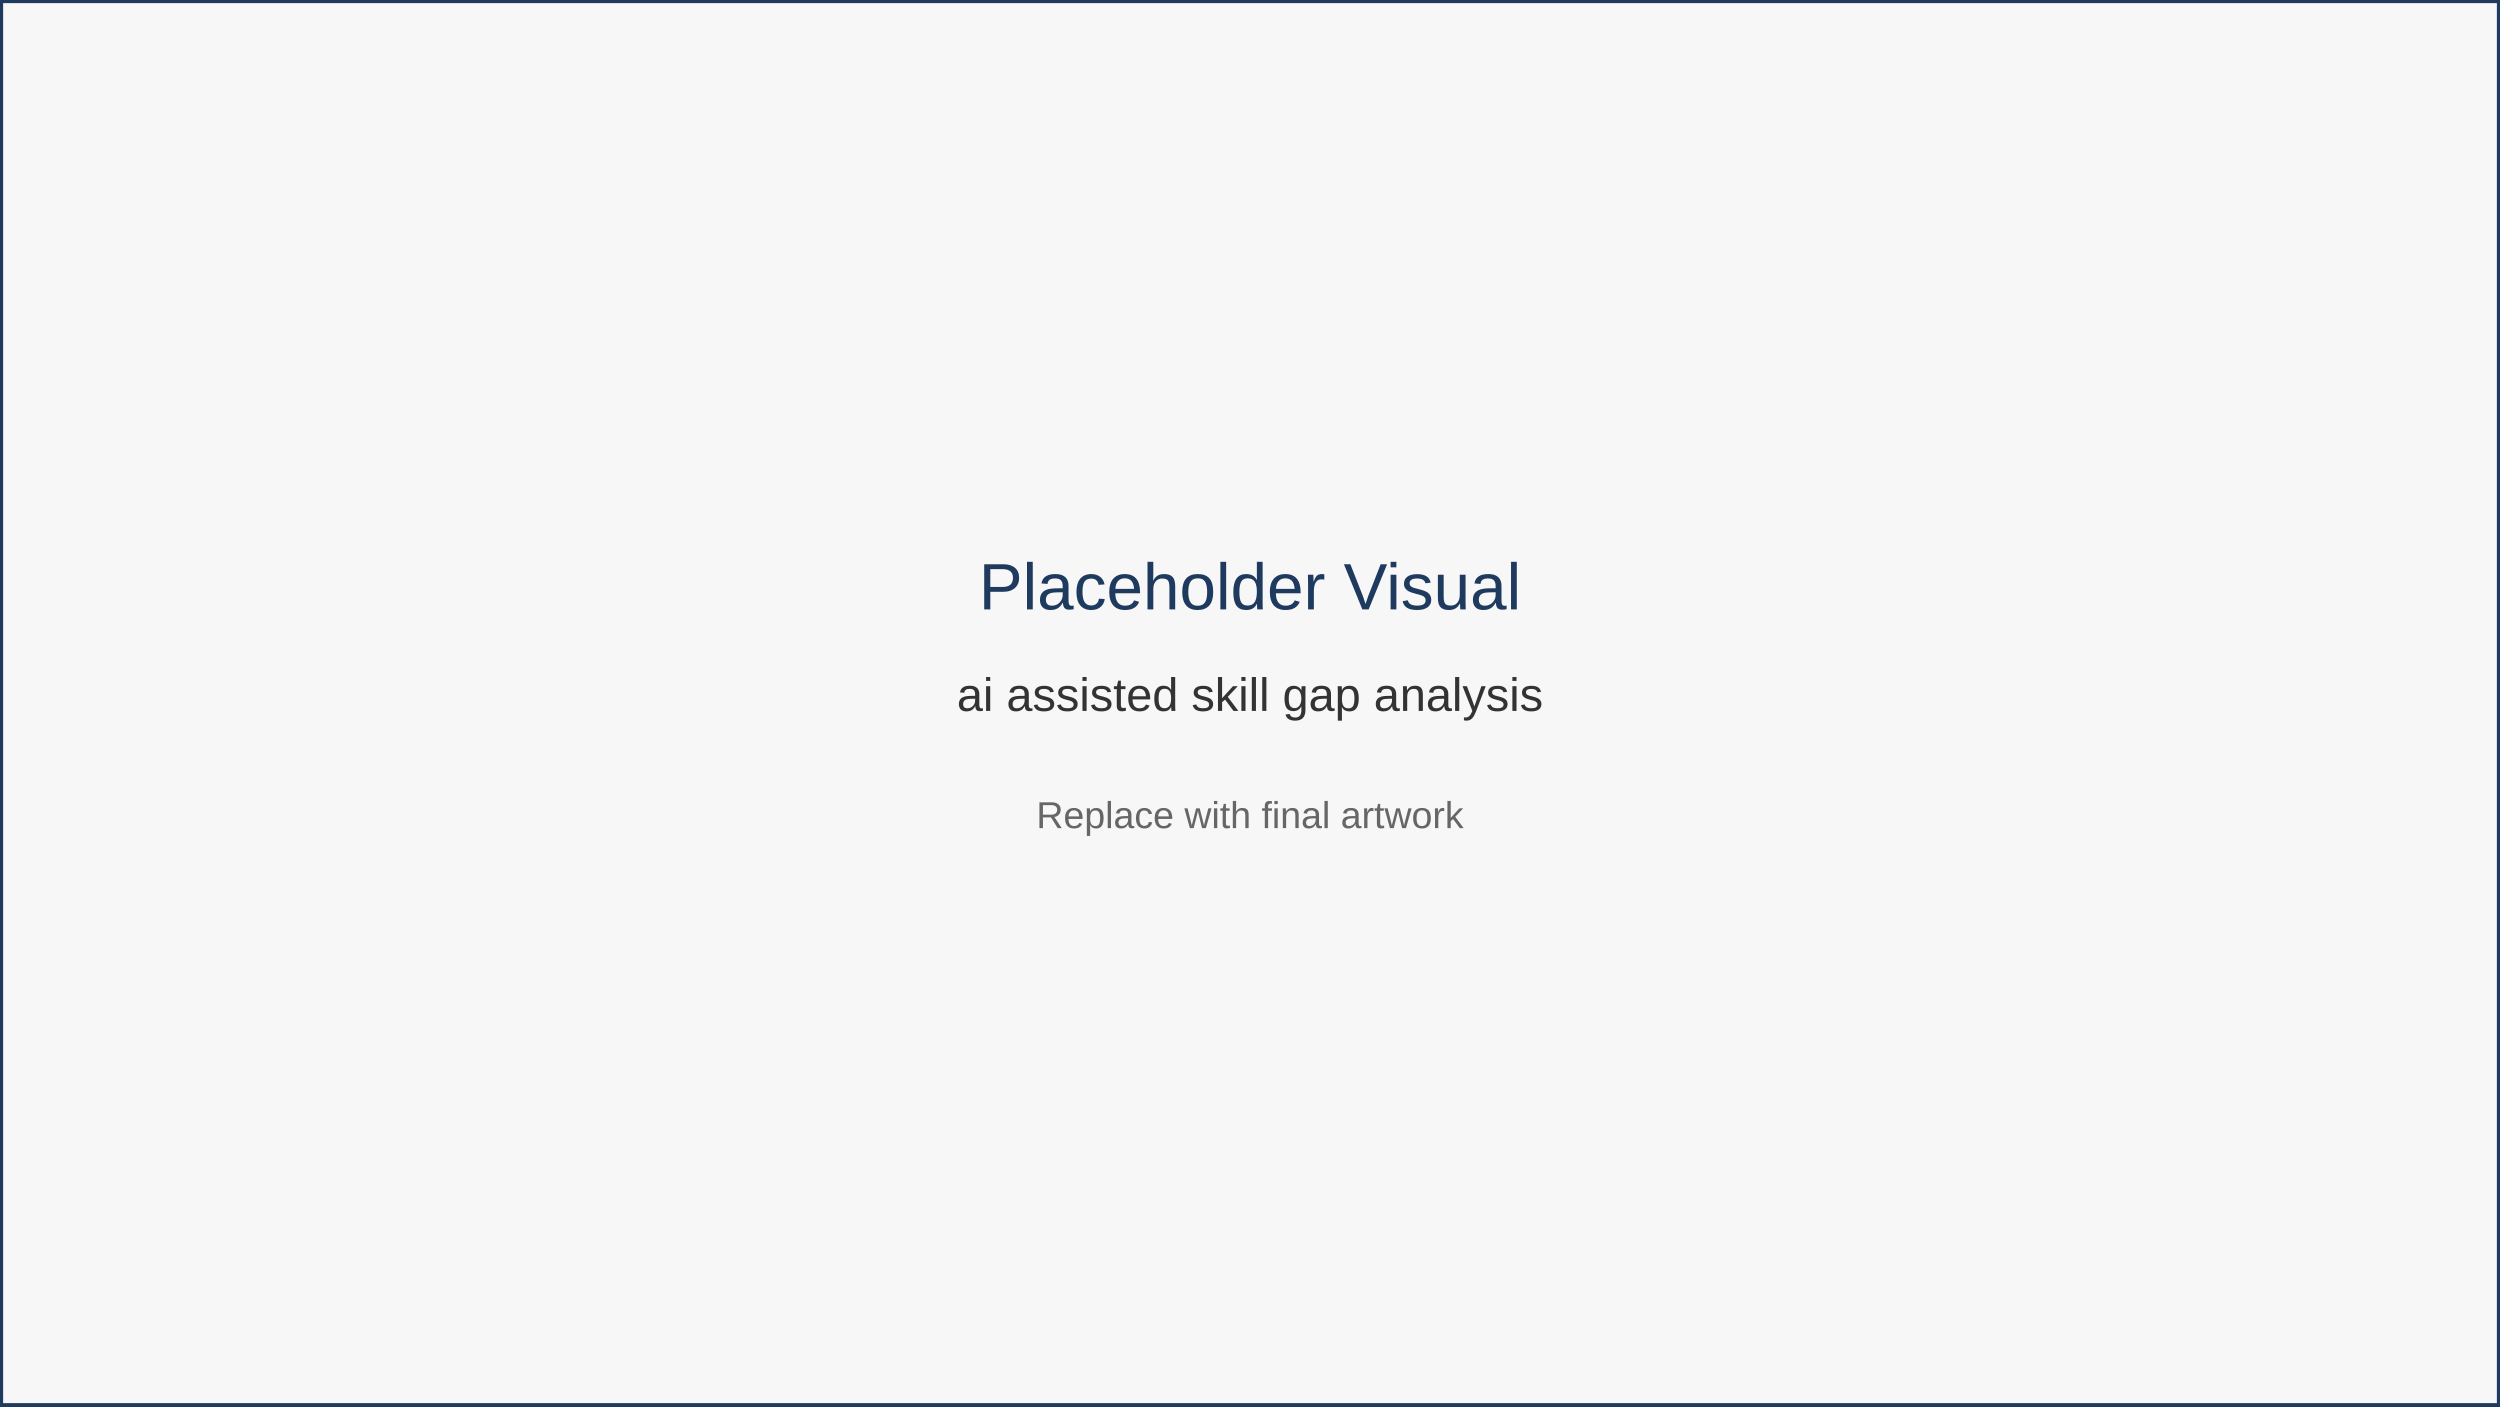
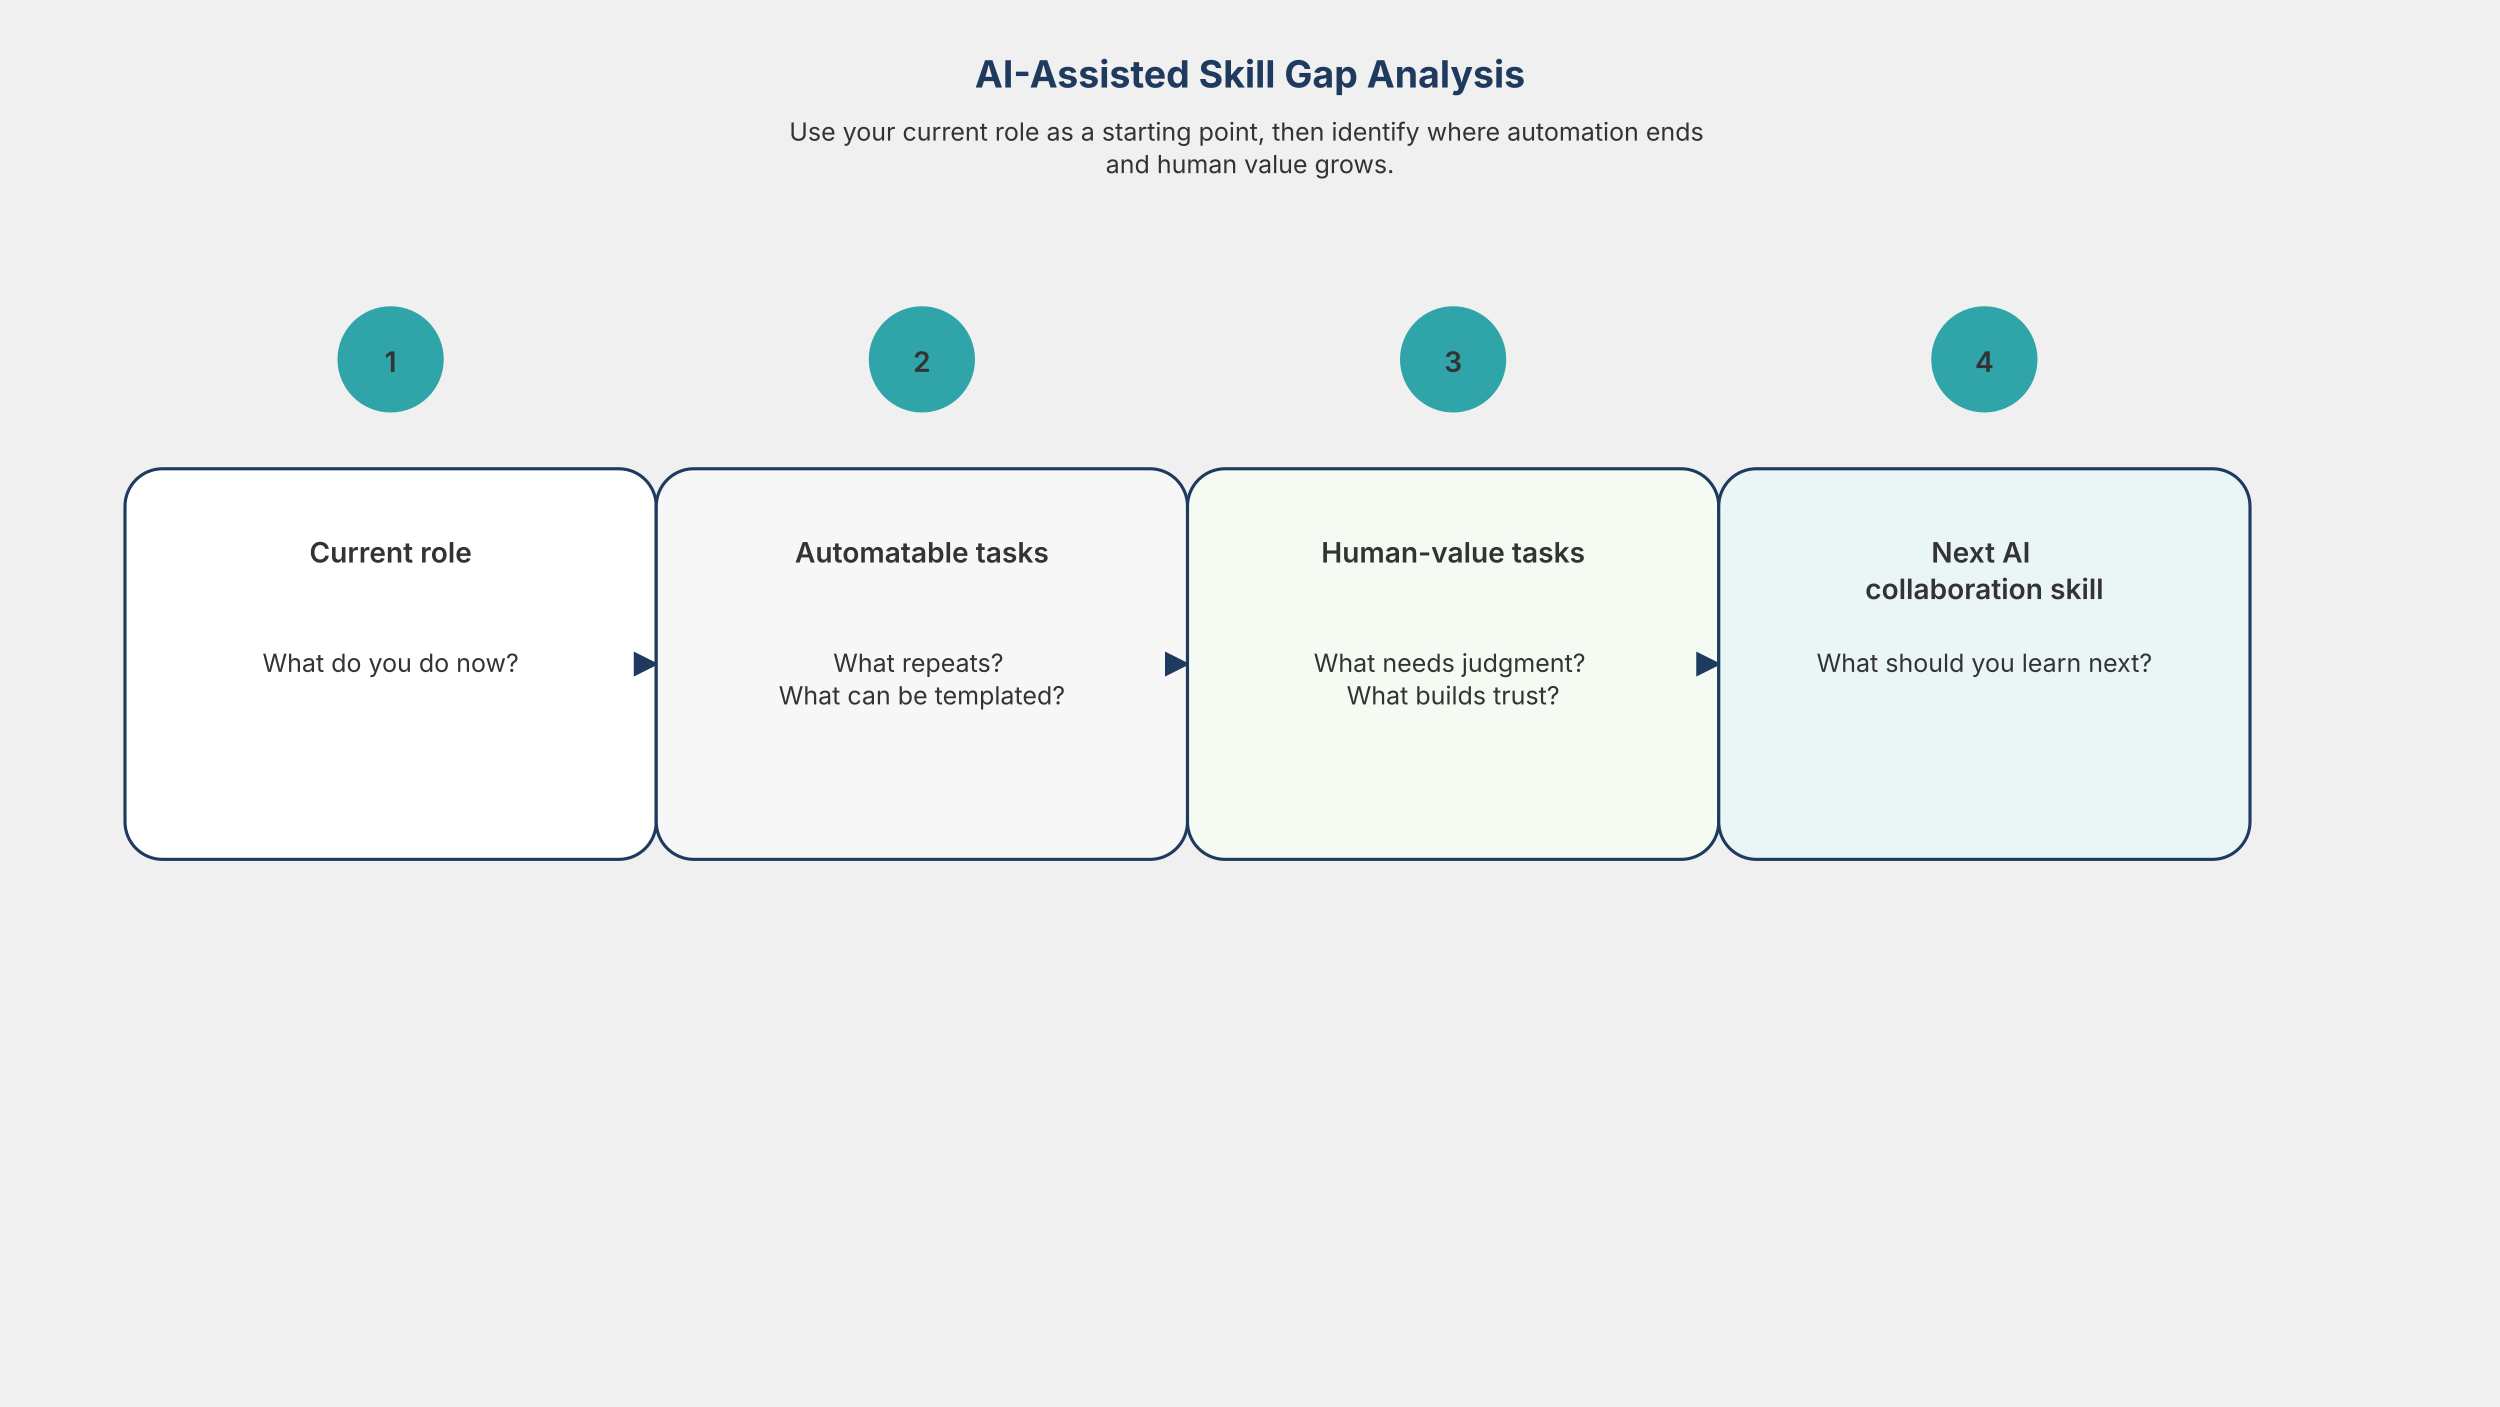
- <svg xmlns="http://www.w3.org/2000/svg" width="1600" height="900" viewBox="0 0 1600 900">
-   <rect width="1600" height="900" fill="#F7F7F7" stroke="#1F3A5F" stroke-width="4" />
-   <text x="800" y="390" text-anchor="middle" font-family="Arial, sans-serif" font-size="42" fill="#1F3A5F">
-     Placeholder Visual
+ <svg xmlns="http://www.w3.org/2000/svg" width="1600" height="900" viewBox="0 0 1600 900" fill="none">
+   <defs>
+     <marker id="arrow" viewBox="0 0 10 10" refX="9" refY="5" markerWidth="8" markerHeight="8" orient="auto-start-reverse">
+       <path d="M 0 0 L 10 5 L 0 10 z" fill="#1F3A5F" />
+     </marker>
+     <style>
+       text { font-family: Inter, Arial, sans-serif; fill: #333333; }
+       .title { font-size: 24px; font-weight: 700; fill: #1F3A5F; }
+       .label { font-size: 18px; font-weight: 600; }
+       .body { font-size: 16px; }
+       .small { font-size: 14px; }
+       .box { stroke: #1F3A5F; stroke-width: 2; }
+       .arrow { stroke: #1F3A5F; stroke-width: 2; fill: none; marker-end: url(#arrow); }
+       .dashed { stroke-dasharray: 8 8; }
+       .icon-circle { fill: #2FA4A9; }
+       .muted { fill: #F7F7F7; }
+     </style>
+   </defs>
+   <text x="800" y="56" text-anchor="middle" class="title">
+     <tspan x="800" dy="0">AI-Assisted Skill Gap Analysis</tspan>
  </text>
-   <text x="800" y="455" text-anchor="middle" font-family="Arial, sans-serif" font-size="30" fill="#333333">
-     ai assisted skill gap analysis
+   <text x="800" y="90" text-anchor="middle" class="body">
+     <tspan x="800" dy="0">Use your current role as a starting point, then identify where automation ends</tspan>
+     <tspan x="800" dy="1.3em">and human value grows.</tspan>
  </text>
-   <text x="800" y="530" text-anchor="middle" font-family="Arial, sans-serif" font-size="24" fill="#666666">
-     Replace with final artwork
+   <circle cx="250" cy="230" r="34" fill="#2FA4A9" />
+   <text x="250" y="238" text-anchor="middle" class="label">
+     <tspan x="250" dy="0">1</tspan>
+   </text>
+   <rect x="80" y="300" width="340" height="250" rx="24" fill="#FFFFFF" class="box" />
+   <text x="250" y="360" text-anchor="middle" class="label">
+     <tspan x="250" dy="0">Current role</tspan>
+   </text>
+   <text x="250" y="430" text-anchor="middle" class="body">
+     <tspan x="250" dy="0">What do you do now?</tspan>
+   </text>
+   <line x1="420" y1="425" x2="420" y2="425" class="arrow" />
+   <circle cx="590" cy="230" r="34" fill="#2FA4A9" />
+   <text x="590" y="238" text-anchor="middle" class="label">
+     <tspan x="590" dy="0">2</tspan>
+   </text>
+   <rect x="420" y="300" width="340" height="250" rx="24" fill="#F7F7F7" class="box" />
+   <text x="590" y="360" text-anchor="middle" class="label">
+     <tspan x="590" dy="0">Automatable tasks</tspan>
+   </text>
+   <text x="590" y="430" text-anchor="middle" class="body">
+     <tspan x="590" dy="0">What repeats?</tspan>
+     <tspan x="590" dy="1.3em">What can be templated?</tspan>
+   </text>
+   <line x1="760" y1="425" x2="760" y2="425" class="arrow" />
+   <circle cx="930" cy="230" r="34" fill="#2FA4A9" />
+   <text x="930" y="238" text-anchor="middle" class="label">
+     <tspan x="930" dy="0">3</tspan>
+   </text>
+   <rect x="760" y="300" width="340" height="250" rx="24" fill="#F5FBF2" class="box" />
+   <text x="930" y="360" text-anchor="middle" class="label">
+     <tspan x="930" dy="0">Human-value tasks</tspan>
+   </text>
+   <text x="930" y="430" text-anchor="middle" class="body">
+     <tspan x="930" dy="0">What needs judgment?</tspan>
+     <tspan x="930" dy="1.3em">What builds trust?</tspan>
+   </text>
+   <line x1="1100" y1="425" x2="1100" y2="425" class="arrow" />
+   <circle cx="1270" cy="230" r="34" fill="#2FA4A9" />
+   <text x="1270" y="238" text-anchor="middle" class="label">
+     <tspan x="1270" dy="0">4</tspan>
+   </text>
+   <rect x="1100" y="300" width="340" height="250" rx="24" fill="#EAF6F6" class="box" />
+   <text x="1270" y="360" text-anchor="middle" class="label">
+     <tspan x="1270" dy="0">Next AI</tspan>
+     <tspan x="1270" dy="1.3em">collaboration skill</tspan>
+   </text>
+   <text x="1270" y="430" text-anchor="middle" class="body">
+     <tspan x="1270" dy="0">What should you learn next?</tspan>
  </text>
</svg>
